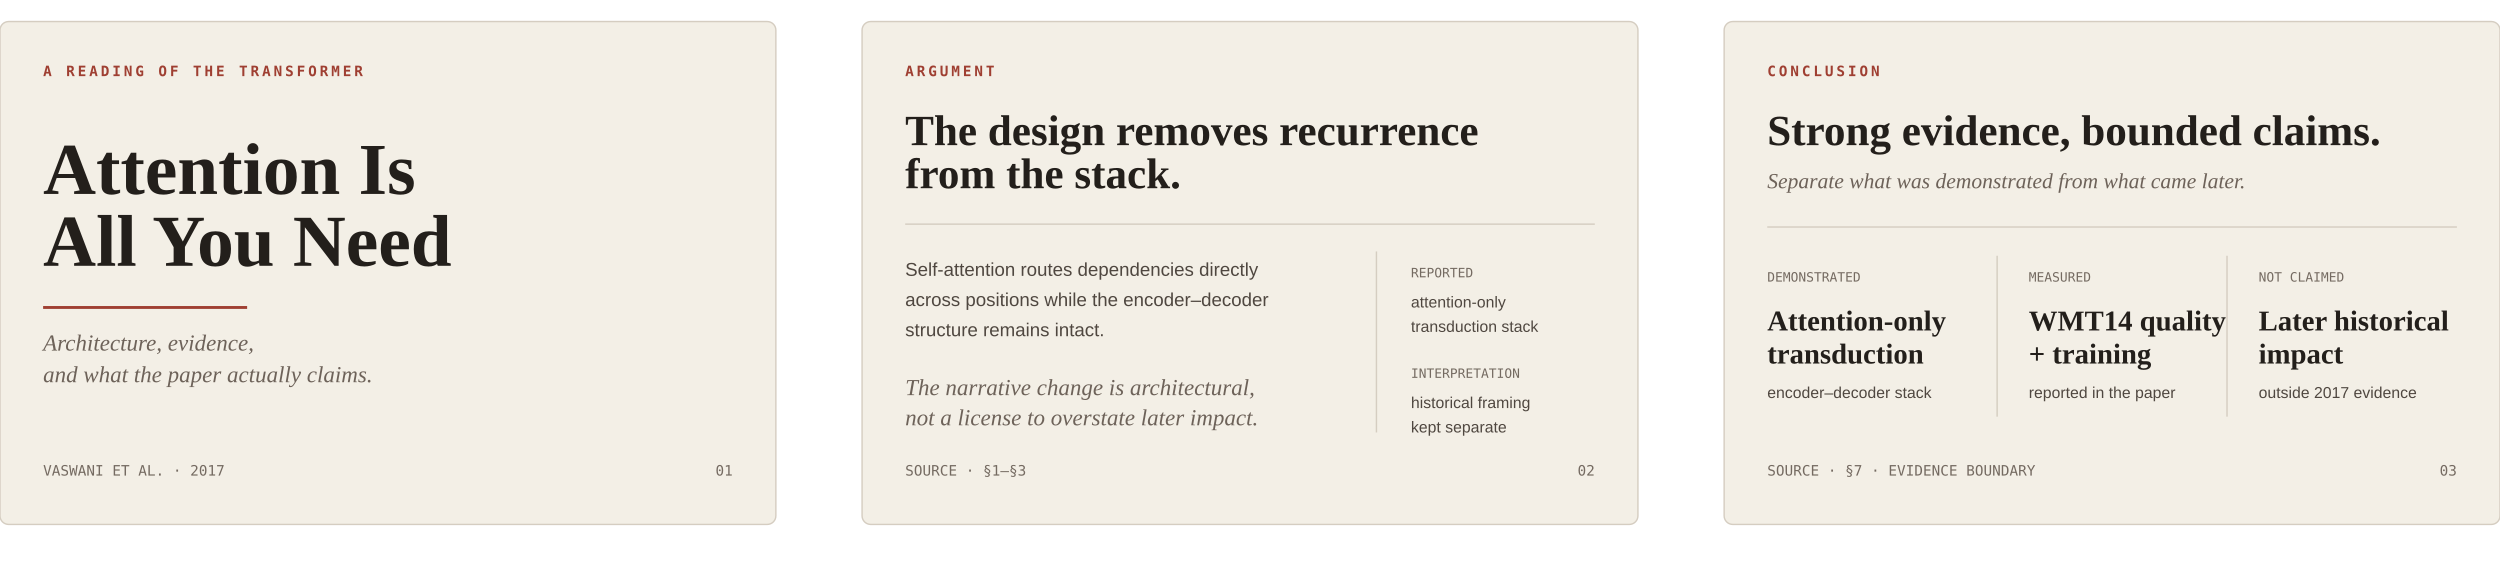
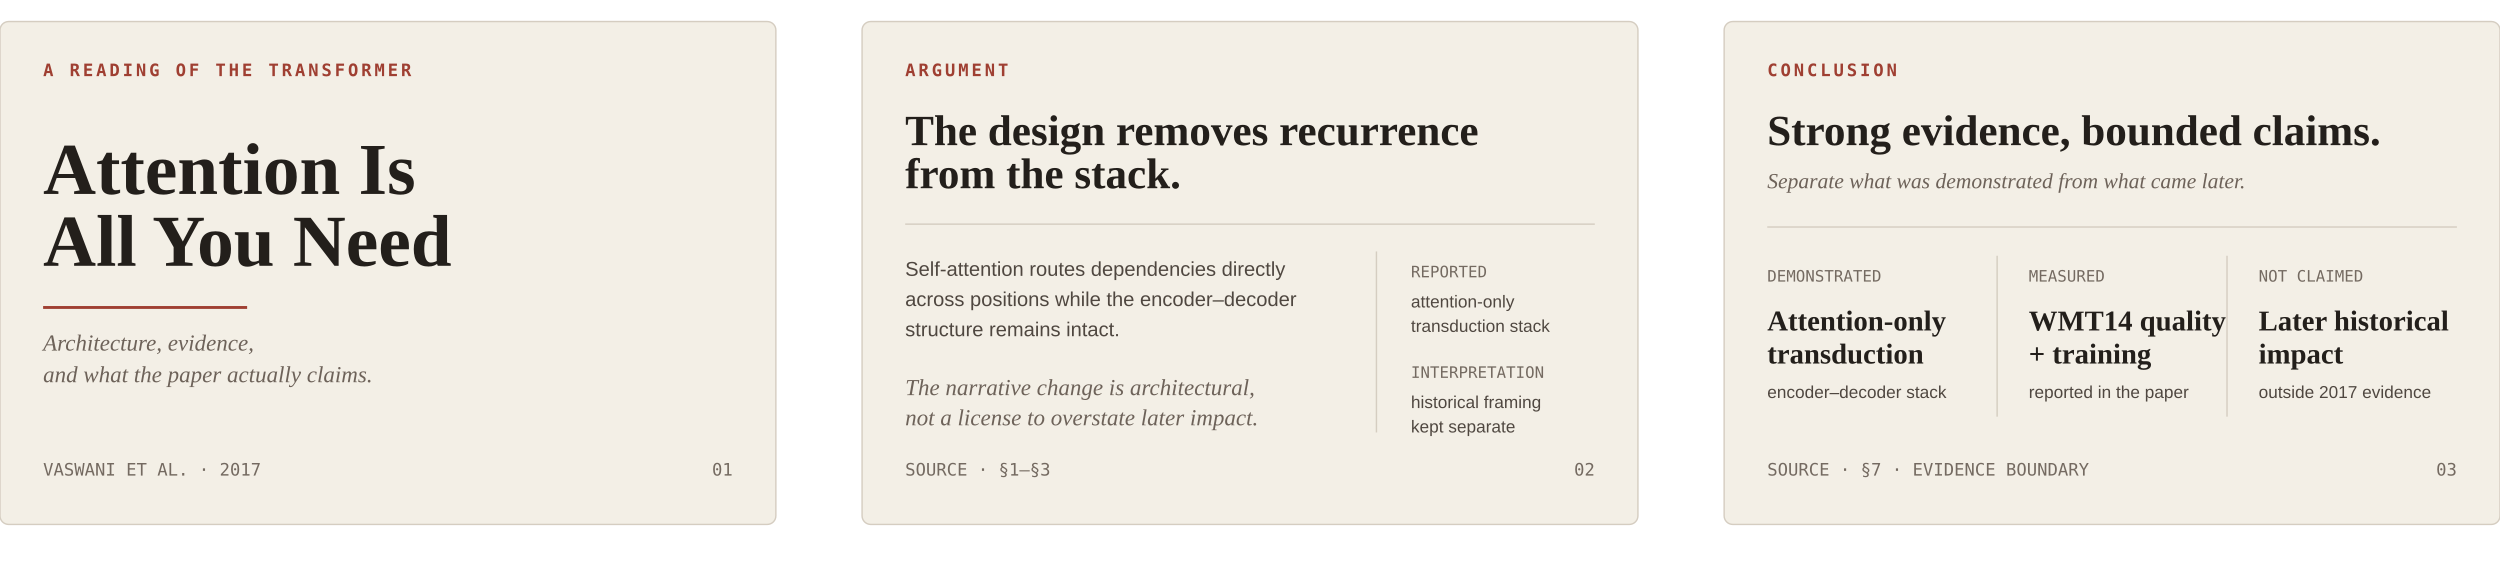
<svg xmlns="http://www.w3.org/2000/svg" width="1740" height="390" viewBox="0 0 1740 390">
  <rect width="1740" height="390" fill="transparent" />
  <style>
 .paper{fill:#F3EFE6;stroke:#D5CDC1;stroke-width:1}
-  .k{font:600 10px 'IBM Plex Mono','Consolas',monospace;letter-spacing:2px;fill:#9F3F32}
+  .k{font:600 12px 'IBM Plex Mono','Consolas',monospace;letter-spacing:2px;fill:#9F3F32}
 .h{font-family:'Cormorant Garamond','Georgia','Times New Roman',serif;fill:#231F1B}
 .b{font-family:'Source Sans 3','Segoe UI',Arial,sans-serif;fill:#4F4740}
 .m{font-family:'IBM Plex Mono','Consolas',monospace;fill:#746A61}
 .it{font-family:'Cormorant Garamond','Georgia','Times New Roman',serif;font-style:italic;fill:#6D6259}
</style>
  <g transform="translate(0 15)">
    <rect class="paper" width="540" height="350" rx="6" />
    <text class="k" x="30" y="38">A READING OF THE TRANSFORMER</text>
    <text class="h" x="30" y="120" font-size="51" font-weight="700">Attention Is</text>
    <text class="h" x="30" y="170" font-size="51" font-weight="700">All You Need</text>
    <line x1="30" y1="199" x2="172" y2="199" stroke="#9F3F32" stroke-width="2" />
    <text class="it" x="30" y="229" font-size="16">Architecture, evidence,</text>
    <text class="it" x="30" y="251" font-size="16">and what the paper actually claims.</text>
-     <text class="m" x="30" y="316" font-size="10">VASWANI ET AL. · 2017</text>
-     <text class="m" x="510" y="316" text-anchor="end" font-size="10">01</text>
+     <text class="m" x="30" y="316" font-size="12">VASWANI ET AL. · 2017</text>
+     <text class="m" x="510" y="316" text-anchor="end" font-size="12">01</text>
  </g>
  <g transform="translate(600 15)">
    <rect class="paper" width="540" height="350" rx="6" />
    <text class="k" x="30" y="38">ARGUMENT</text>
    <text class="h" x="30" y="86" font-size="30" font-weight="700">The design removes recurrence</text>
    <text class="h" x="30" y="116" font-size="30" font-weight="700">from the stack.</text>
    <line x1="30" y1="141" x2="510" y2="141" stroke="#D5CDC1" />
-     <text class="b" x="30" y="177" font-size="13">Self-attention routes dependencies directly</text>
-     <text class="b" x="30" y="198" font-size="13">across positions while the encoder–decoder</text>
-     <text class="b" x="30" y="219" font-size="13">structure remains intact.</text>
+     <text class="b" x="30" y="177" font-size="14">Self-attention routes dependencies directly</text>
+     <text class="b" x="30" y="198" font-size="14">across positions while the encoder–decoder</text>
+     <text class="b" x="30" y="219" font-size="14">structure remains intact.</text>
    <text class="it" x="30" y="260" font-size="16">The narrative change is architectural,</text>
    <text class="it" x="30" y="281" font-size="16">not a license to overstate later impact.</text>
    <line x1="358" y1="160" x2="358" y2="286" stroke="#D5CDC1" />
-     <text class="m" x="382" y="178" font-size="9" fill="#9F3F32">REPORTED</text>
-     <text class="b" x="382" y="199" font-size="11">attention-only</text>
-     <text class="b" x="382" y="216" font-size="11">transduction stack</text>
-     <text class="m" x="382" y="248" font-size="9" fill="#6D7458">INTERPRETATION</text>
-     <text class="b" x="382" y="269" font-size="11">historical framing</text>
-     <text class="b" x="382" y="286" font-size="11">kept separate</text>
-     <text class="m" x="30" y="316" font-size="10">SOURCE · §1–§3</text>
-     <text class="m" x="510" y="316" text-anchor="end" font-size="10">02</text>
+     <text class="m" x="382" y="178" font-size="11" fill="#9F3F32">REPORTED</text>
+     <text class="b" x="382" y="199" font-size="12">attention-only</text>
+     <text class="b" x="382" y="216" font-size="12">transduction stack</text>
+     <text class="m" x="382" y="248" font-size="11" fill="#6D7458">INTERPRETATION</text>
+     <text class="b" x="382" y="269" font-size="12">historical framing</text>
+     <text class="b" x="382" y="286" font-size="12">kept separate</text>
+     <text class="m" x="30" y="316" font-size="12">SOURCE · §1–§3</text>
+     <text class="m" x="510" y="316" text-anchor="end" font-size="12">02</text>
  </g>
  <g transform="translate(1200 15)">
    <rect class="paper" width="540" height="350" rx="6" />
    <text class="k" x="30" y="38">CONCLUSION</text>
    <text class="h" x="30" y="86" font-size="30" font-weight="700">Strong evidence, bounded claims.</text>
    <text class="it" x="30" y="116" font-size="15">Separate what was demonstrated from what came later.</text>
    <line x1="30" y1="143" x2="510" y2="143" stroke="#D5CDC1" />
    <line x1="190" y1="163" x2="190" y2="275" stroke="#D5CDC1" />
    <line x1="350" y1="163" x2="350" y2="275" stroke="#D5CDC1" />
-     <text class="m" x="30" y="181" font-size="9" fill="#9F3F32">DEMONSTRATED</text>
+     <text class="m" x="30" y="181" font-size="11" fill="#9F3F32">DEMONSTRATED</text>
    <text class="h" x="30" y="215" font-size="20" font-weight="700">Attention-only</text>
    <text class="h" x="30" y="238" font-size="20" font-weight="700">transduction</text>
-     <text class="b" x="30" y="262" font-size="11">encoder–decoder stack</text>
-     <text class="m" x="212" y="181" font-size="9" fill="#6D7458">MEASURED</text>
+     <text class="b" x="30" y="262" font-size="12">encoder–decoder stack</text>
+     <text class="m" x="212" y="181" font-size="11" fill="#6D7458">MEASURED</text>
    <text class="h" x="212" y="215" font-size="20" font-weight="700">WMT14 quality</text>
    <text class="h" x="212" y="238" font-size="20" font-weight="700">+ training</text>
-     <text class="b" x="212" y="262" font-size="11">reported in the paper</text>
-     <text class="m" x="372" y="181" font-size="9" fill="#9F3F32">NOT CLAIMED</text>
+     <text class="b" x="212" y="262" font-size="12">reported in the paper</text>
+     <text class="m" x="372" y="181" font-size="11" fill="#9F3F32">NOT CLAIMED</text>
    <text class="h" x="372" y="215" font-size="20" font-weight="700">Later historical</text>
    <text class="h" x="372" y="238" font-size="20" font-weight="700">impact</text>
-     <text class="b" x="372" y="262" font-size="11">outside 2017 evidence</text>
-     <text class="m" x="30" y="316" font-size="10">SOURCE · §7 · EVIDENCE BOUNDARY</text>
-     <text class="m" x="510" y="316" text-anchor="end" font-size="10">03</text>
+     <text class="b" x="372" y="262" font-size="12">outside 2017 evidence</text>
+     <text class="m" x="30" y="316" font-size="12">SOURCE · §7 · EVIDENCE BOUNDARY</text>
+     <text class="m" x="510" y="316" text-anchor="end" font-size="12">03</text>
  </g>
</svg>
